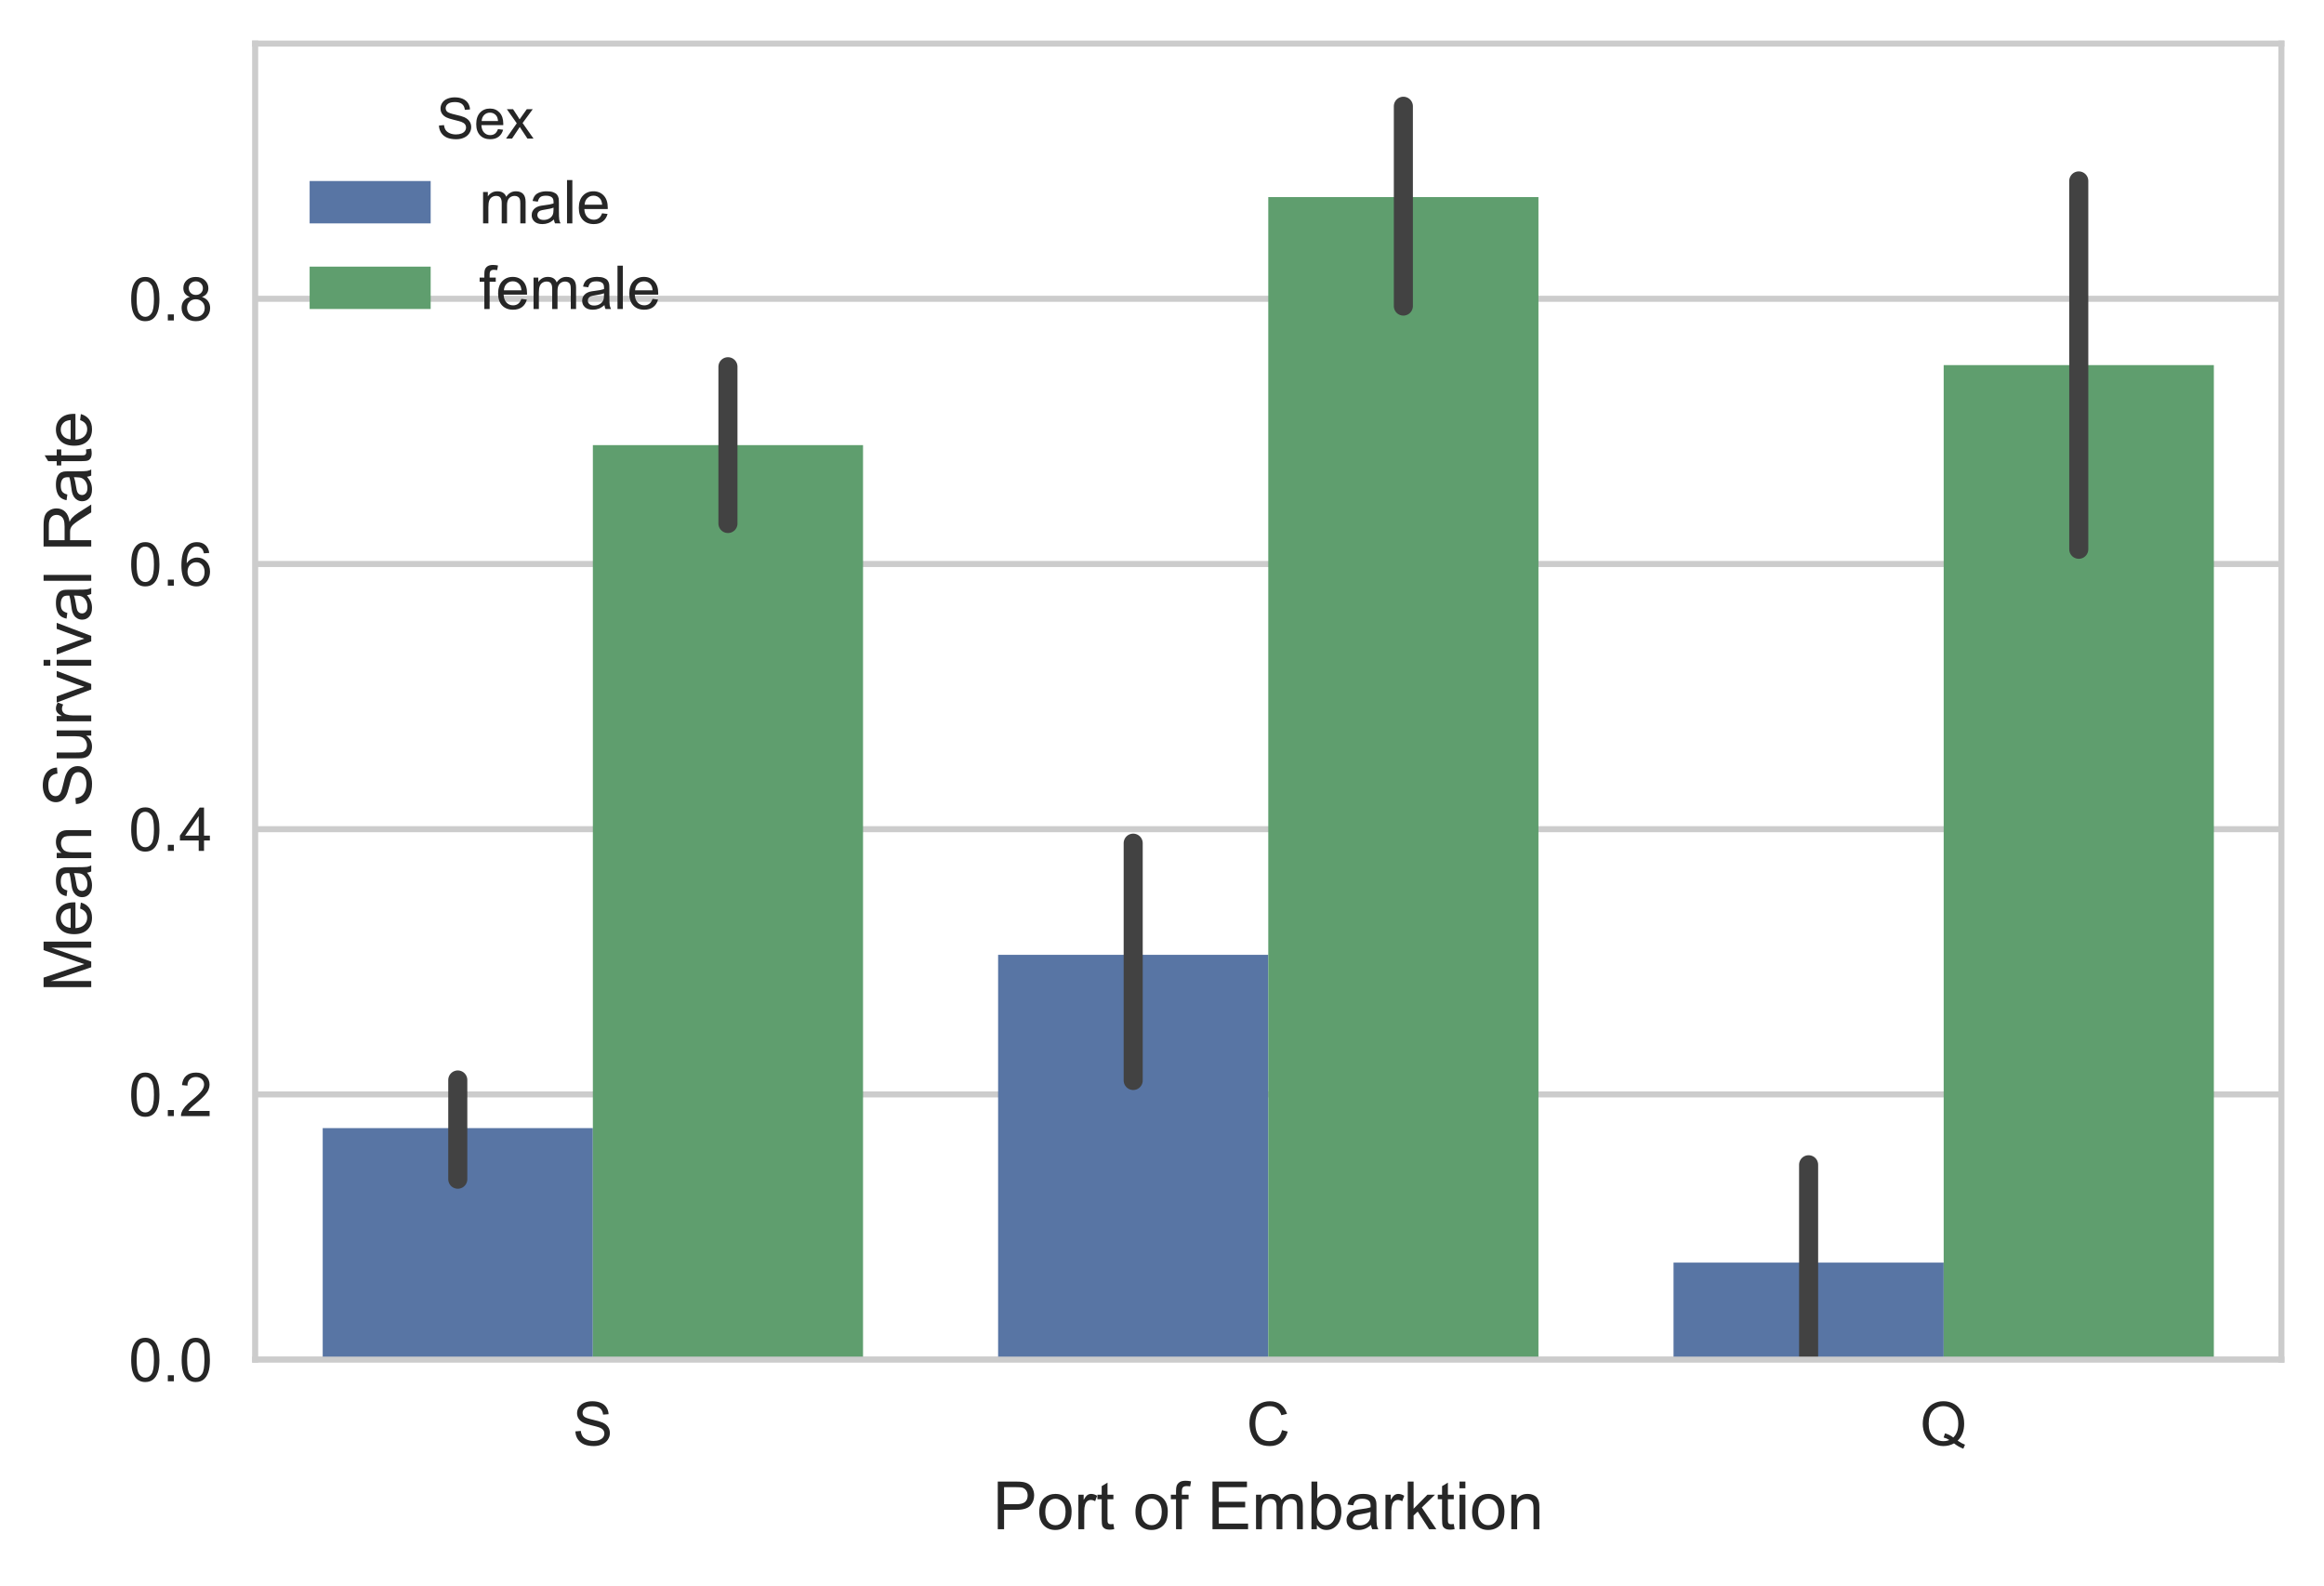
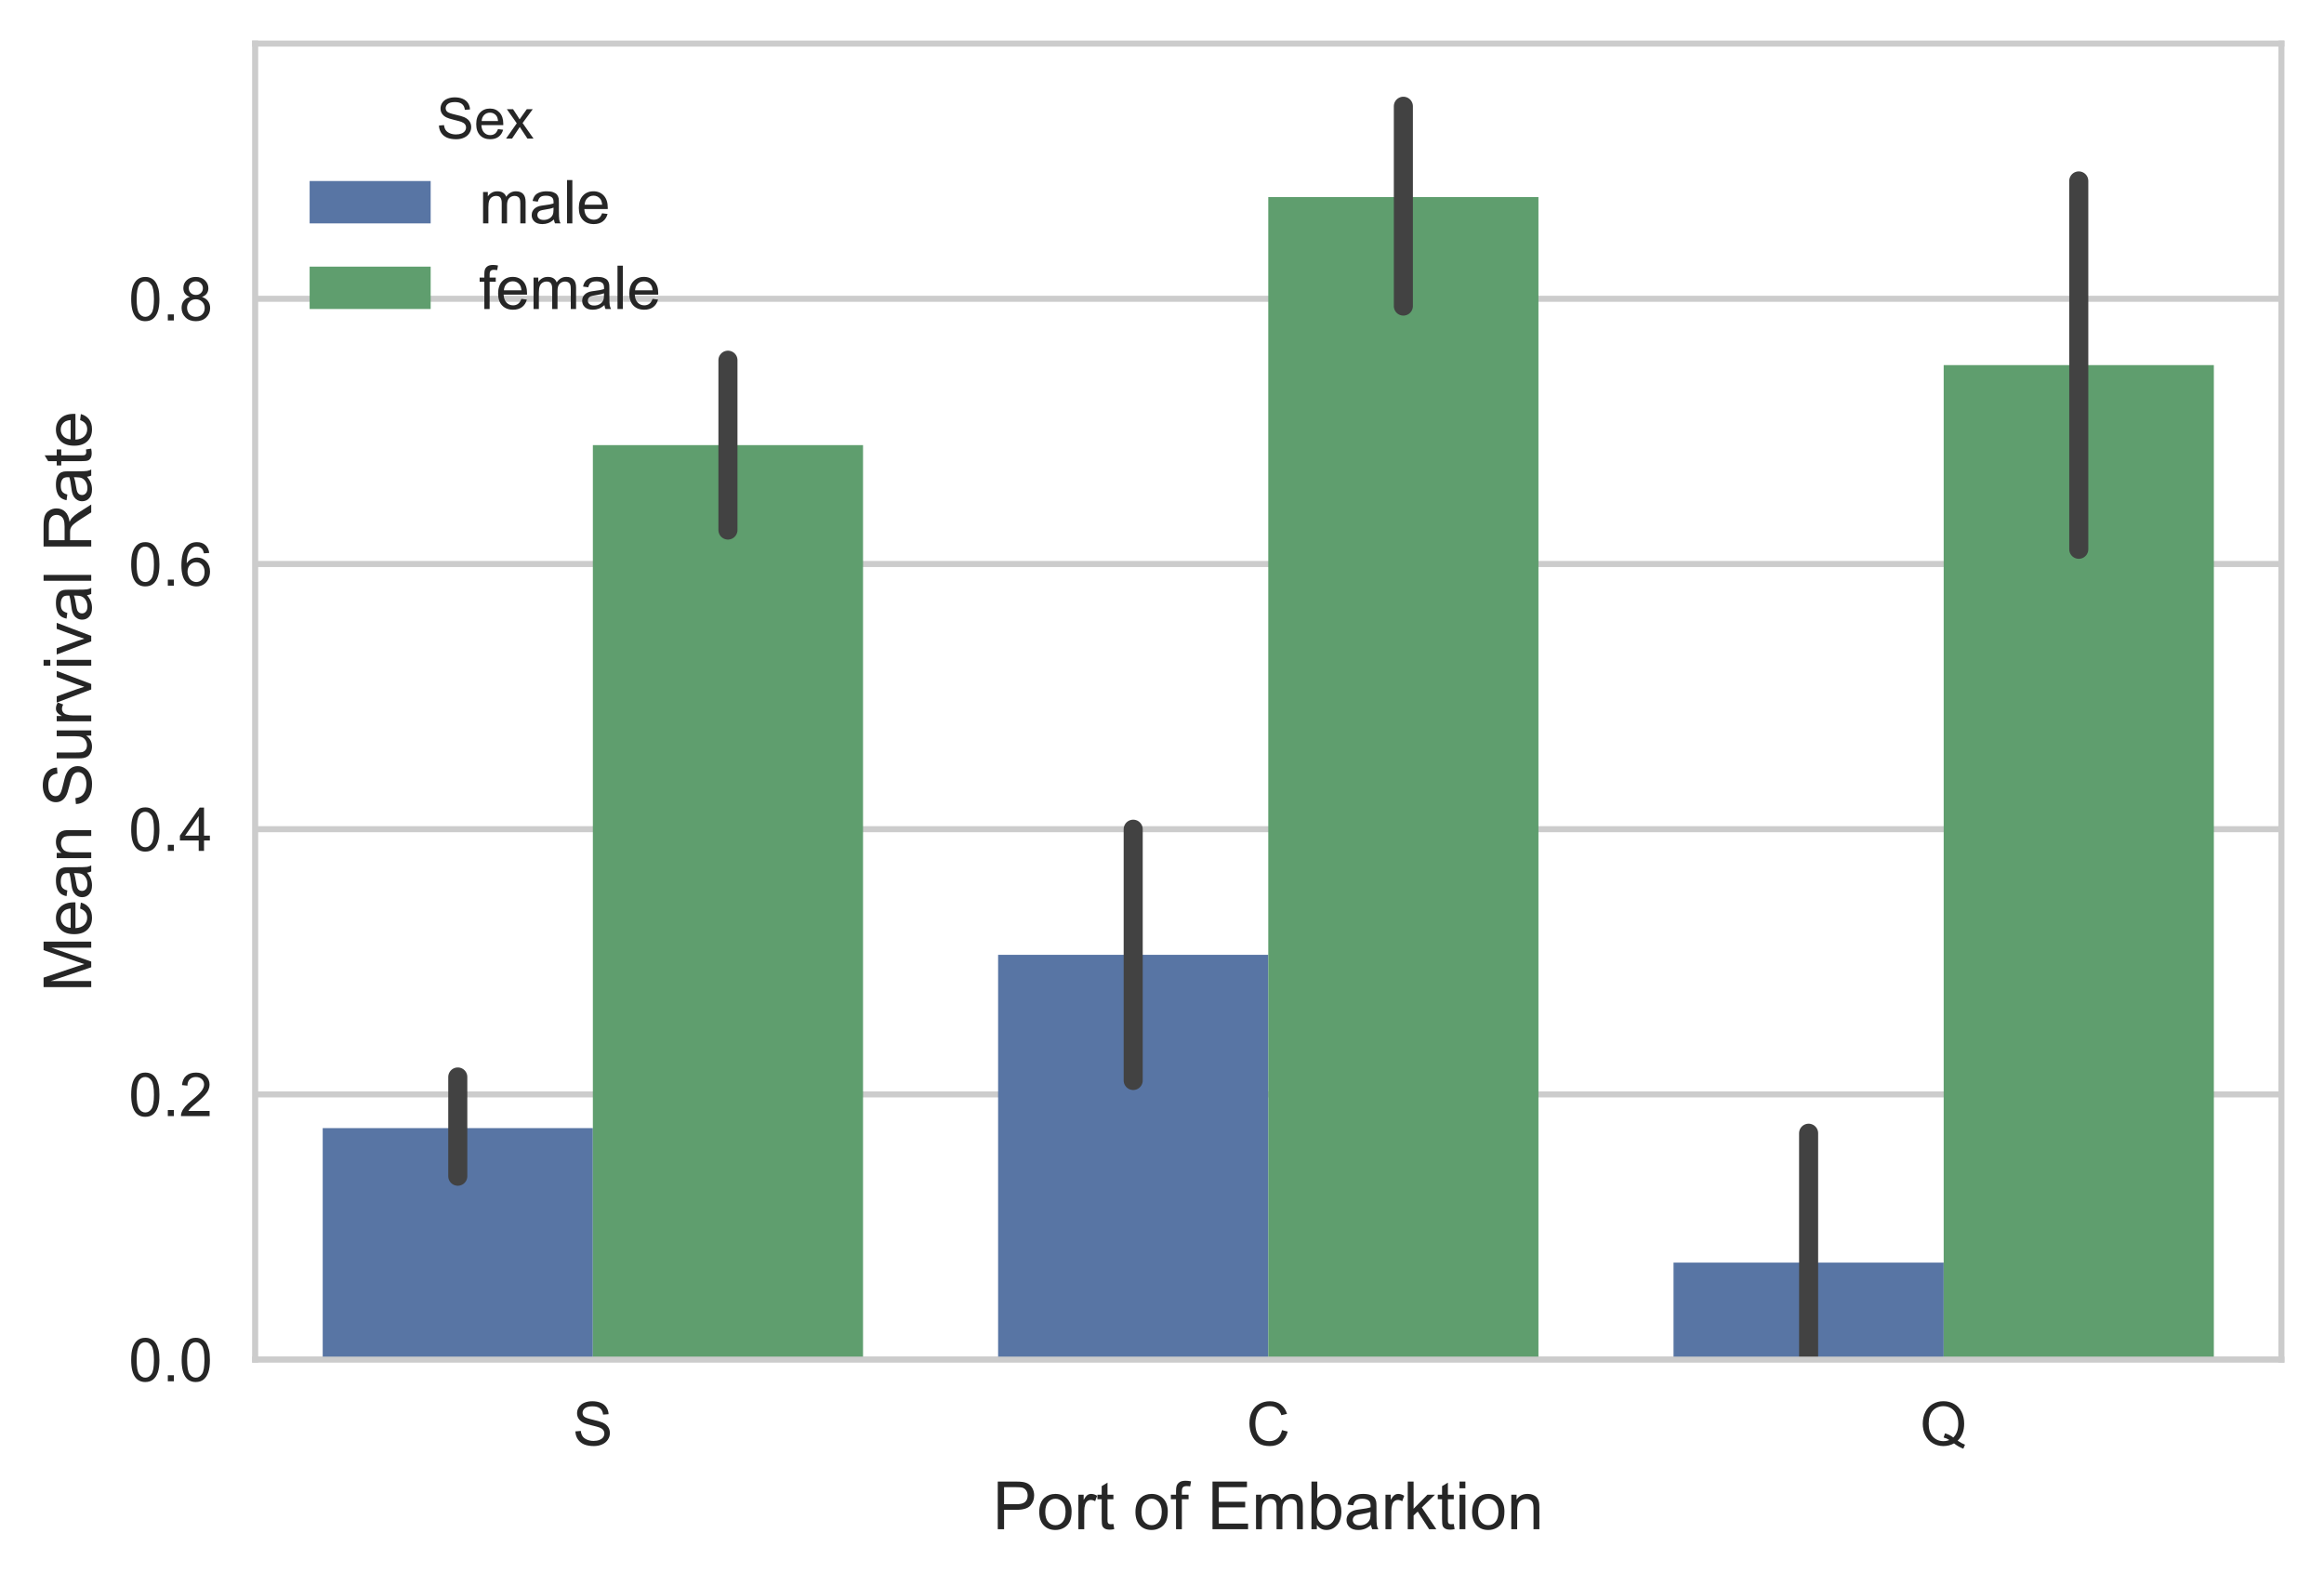
<svg xmlns="http://www.w3.org/2000/svg" xmlns:xlink="http://www.w3.org/1999/xlink" height="262pt" version="1.1" viewBox="0 0 384 262" width="384pt">
  <defs>
    <style type="text/css">
*{stroke-linecap:butt;stroke-linejoin:round;}
  </style>
  </defs>
  <g id="figure_1">
    <g id="patch_1">
      <path d="M 0 262.045  L 384.16 262.045  L 384.16 0  L 0 0  z " style="fill:#ffffff;" />
    </g>
    <g id="axes_1">
      <g id="patch_2">
        <path d="M 42.16 224.64  L 376.96 224.64  L 376.96 7.2  L 42.16 7.2  z " style="fill:#ffffff;" />
      </g>
      <g id="matplotlib.axis_1">
        <g id="xtick_1">
          <g id="line2d_1" />
          <g id="text_1">
            <defs>
              <path d="M 4.5 23  L 13.422 23.781  Q 14.062 18.406 16.375 14.969  Q 18.703 11.531 23.578 9.406  Q 28.469 7.281 34.578 7.281  Q 39.984 7.281 44.141 8.891  Q 48.297 10.5 50.312 13.297  Q 52.344 16.109 52.344 19.438  Q 52.344 22.797 50.391 25.312  Q 48.438 27.828 43.953 29.547  Q 41.062 30.672 31.203 33.031  Q 21.344 35.406 17.391 37.5  Q 12.25 40.188 9.734 44.156  Q 7.234 48.141 7.234 53.078  Q 7.234 58.5 10.297 63.203  Q 13.375 67.922 19.281 70.359  Q 25.203 72.797 32.422 72.797  Q 40.375 72.797 46.453 70.234  Q 52.547 67.672 55.812 62.688  Q 59.078 57.719 59.328 51.422  L 50.25 50.734  Q 49.516 57.516 45.281 60.984  Q 41.062 64.453 32.812 64.453  Q 24.219 64.453 20.281 61.297  Q 16.359 58.156 16.359 53.719  Q 16.359 49.859 19.141 47.359  Q 21.875 44.875 33.422 42.266  Q 44.969 39.656 49.266 37.703  Q 55.516 34.812 58.484 30.391  Q 61.469 25.984 61.469 20.219  Q 61.469 14.5 58.203 9.438  Q 54.938 4.391 48.797 1.578  Q 42.672 -1.219 35.016 -1.219  Q 25.297 -1.219 18.719 1.609  Q 12.156 4.438 8.422 10.125  Q 4.688 15.828 4.5 23  z " id="ArialMT-53" />
            </defs>
            <g style="fill:#262626;" transform="translate(94.62469 238.7978)scale(0.1 -0.1)">
              <use xlink:href="#ArialMT-53" />
            </g>
          </g>
        </g>
        <g id="xtick_2">
          <g id="line2d_2" />
          <g id="text_2">
            <defs>
              <path d="M 58.797 25.094  L 68.266 22.703  Q 65.281 11.031 57.547 4.906  Q 49.812 -1.219 38.625 -1.219  Q 27.047 -1.219 19.797 3.484  Q 12.547 8.203 8.766 17.141  Q 4.984 26.078 4.984 36.328  Q 4.984 47.516 9.25 55.828  Q 13.531 64.156 21.406 68.469  Q 29.297 72.797 38.766 72.797  Q 49.516 72.797 56.828 67.328  Q 64.156 61.859 67.047 51.953  L 57.719 49.75  Q 55.219 57.562 50.484 61.125  Q 45.75 64.703 38.578 64.703  Q 30.328 64.703 24.781 60.734  Q 19.234 56.781 16.984 50.109  Q 14.75 43.453 14.75 36.375  Q 14.75 27.25 17.406 20.438  Q 20.062 13.625 25.672 10.25  Q 31.297 6.891 37.844 6.891  Q 45.797 6.891 51.312 11.469  Q 56.844 16.062 58.797 25.094  z " id="ArialMT-43" />
            </defs>
            <g style="fill:#262626;" transform="translate(205.9489 238.7978)scale(0.1 -0.1)">
              <use xlink:href="#ArialMT-43" />
            </g>
          </g>
        </g>
        <g id="xtick_3">
          <g id="line2d_3" />
          <g id="text_3">
            <defs>
              <path d="M 61.969 7.672  Q 68.562 3.125 74.125 1.031  L 71.344 -5.562  Q 63.625 -2.781 55.953 3.219  Q 48 -1.219 38.375 -1.219  Q 28.656 -1.219 20.75 3.469  Q 12.844 8.156 8.562 16.641  Q 4.297 25.141 4.297 35.797  Q 4.297 46.391 8.594 55.078  Q 12.891 63.766 20.828 68.312  Q 28.766 72.859 38.578 72.859  Q 48.484 72.859 56.438 68.141  Q 64.406 63.422 68.578 54.953  Q 72.75 46.484 72.75 35.844  Q 72.75 27 70.062 19.938  Q 67.391 12.891 61.969 7.672  z M 41.109 19.781  Q 49.312 17.484 54.641 12.938  Q 62.984 20.562 62.984 35.844  Q 62.984 44.531 60.031 51.016  Q 57.078 57.516 51.391 61.109  Q 45.703 64.703 38.625 64.703  Q 28.031 64.703 21.047 57.453  Q 14.062 50.203 14.062 35.797  Q 14.062 21.828 20.969 14.359  Q 27.875 6.891 38.625 6.891  Q 43.703 6.891 48.188 8.797  Q 43.75 11.672 38.812 12.891  z " id="ArialMT-51" />
            </defs>
            <g style="fill:#262626;" transform="translate(317.2708 238.7978)scale(0.1 -0.1)">
              <use xlink:href="#ArialMT-51" />
            </g>
          </g>
        </g>
        <g id="text_4">
          <defs>
            <path d="M 7.719 0  L 7.719 71.578  L 34.719 71.578  Q 41.844 71.578 45.609 70.906  Q 50.875 70.016 54.438 67.547  Q 58.016 65.094 60.188 60.641  Q 62.359 56.203 62.359 50.875  Q 62.359 41.75 56.547 35.422  Q 50.734 29.109 35.547 29.109  L 17.188 29.109  L 17.188 0  z M 17.188 37.547  L 35.688 37.547  Q 44.875 37.547 48.734 40.969  Q 52.594 44.391 52.594 50.594  Q 52.594 55.078 50.312 58.266  Q 48.047 61.469 44.344 62.5  Q 41.938 63.141 35.5 63.141  L 17.188 63.141  z " id="ArialMT-50" />
            <path d="M 3.328 25.922  Q 3.328 40.328 11.328 47.266  Q 18.016 53.031 27.641 53.031  Q 38.328 53.031 45.109 46.016  Q 51.906 39.016 51.906 26.656  Q 51.906 16.656 48.906 10.906  Q 45.906 5.172 40.156 2  Q 34.422 -1.172 27.641 -1.172  Q 16.75 -1.172 10.031 5.812  Q 3.328 12.797 3.328 25.922  z M 12.359 25.922  Q 12.359 15.969 16.703 11.016  Q 21.047 6.062 27.641 6.062  Q 34.188 6.062 38.531 11.031  Q 42.875 16.016 42.875 26.219  Q 42.875 35.844 38.5 40.797  Q 34.125 45.75 27.641 45.75  Q 21.047 45.75 16.703 40.812  Q 12.359 35.891 12.359 25.922  z " id="ArialMT-6f" />
            <path d="M 6.5 0  L 6.5 51.859  L 14.406 51.859  L 14.406 44  Q 17.438 49.516 20 51.266  Q 22.562 53.031 25.641 53.031  Q 30.078 53.031 34.672 50.203  L 31.641 42.047  Q 28.422 43.953 25.203 43.953  Q 22.312 43.953 20.016 42.219  Q 17.719 40.484 16.75 37.406  Q 15.281 32.719 15.281 27.156  L 15.281 0  z " id="ArialMT-72" />
            <path d="M 25.781 7.859  L 27.047 0.094  Q 23.344 -0.688 20.406 -0.688  Q 15.625 -0.688 12.984 0.828  Q 10.359 2.344 9.281 4.812  Q 8.203 7.281 8.203 15.188  L 8.203 45.016  L 1.766 45.016  L 1.766 51.859  L 8.203 51.859  L 8.203 64.703  L 16.938 69.969  L 16.938 51.859  L 25.781 51.859  L 25.781 45.016  L 16.938 45.016  L 16.938 14.703  Q 16.938 10.938 17.406 9.859  Q 17.875 8.797 18.922 8.156  Q 19.969 7.516 21.922 7.516  Q 23.391 7.516 25.781 7.859  z " id="ArialMT-74" />
            <path id="ArialMT-20" />
            <path d="M 8.688 0  L 8.688 45.016  L 0.922 45.016  L 0.922 51.859  L 8.688 51.859  L 8.688 57.375  Q 8.688 62.594 9.625 65.141  Q 10.891 68.562 14.078 70.672  Q 17.281 72.797 23.047 72.797  Q 26.766 72.797 31.25 71.922  L 29.938 64.266  Q 27.203 64.75 24.75 64.75  Q 20.75 64.75 19.094 63.031  Q 17.438 61.328 17.438 56.641  L 17.438 51.859  L 27.547 51.859  L 27.547 45.016  L 17.438 45.016  L 17.438 0  z " id="ArialMT-66" />
            <path d="M 7.906 0  L 7.906 71.578  L 59.672 71.578  L 59.672 63.141  L 17.391 63.141  L 17.391 41.219  L 56.984 41.219  L 56.984 32.812  L 17.391 32.812  L 17.391 8.453  L 61.328 8.453  L 61.328 0  z " id="ArialMT-45" />
            <path d="M 6.594 0  L 6.594 51.859  L 14.453 51.859  L 14.453 44.578  Q 16.891 48.391 20.938 50.703  Q 25 53.031 30.172 53.031  Q 35.938 53.031 39.625 50.641  Q 43.312 48.25 44.828 43.953  Q 50.984 53.031 60.844 53.031  Q 68.562 53.031 72.703 48.75  Q 76.859 44.484 76.859 35.594  L 76.859 0  L 68.109 0  L 68.109 32.672  Q 68.109 37.938 67.25 40.25  Q 66.406 42.578 64.156 43.984  Q 61.922 45.406 58.891 45.406  Q 53.422 45.406 49.797 41.766  Q 46.188 38.141 46.188 30.125  L 46.188 0  L 37.406 0  L 37.406 33.688  Q 37.406 39.547 35.25 42.469  Q 33.109 45.406 28.219 45.406  Q 24.516 45.406 21.359 43.453  Q 18.219 41.5 16.797 37.734  Q 15.375 33.984 15.375 26.906  L 15.375 0  z " id="ArialMT-6d" />
            <path d="M 14.703 0  L 6.547 0  L 6.547 71.578  L 15.328 71.578  L 15.328 46.047  Q 20.906 53.031 29.547 53.031  Q 34.328 53.031 38.594 51.094  Q 42.875 49.172 45.625 45.672  Q 48.391 42.188 49.953 37.25  Q 51.516 32.328 51.516 26.703  Q 51.516 13.375 44.922 6.094  Q 38.328 -1.172 29.109 -1.172  Q 19.922 -1.172 14.703 6.5  z M 14.594 26.312  Q 14.594 17 17.141 12.844  Q 21.297 6.062 28.375 6.062  Q 34.125 6.062 38.328 11.062  Q 42.531 16.062 42.531 25.984  Q 42.531 36.141 38.5 40.969  Q 34.469 45.797 28.766 45.797  Q 23 45.797 18.797 40.797  Q 14.594 35.797 14.594 26.312  z " id="ArialMT-62" />
            <path d="M 40.438 6.391  Q 35.547 2.25 31.031 0.531  Q 26.516 -1.172 21.344 -1.172  Q 12.797 -1.172 8.203 3  Q 3.609 7.172 3.609 13.672  Q 3.609 17.484 5.344 20.625  Q 7.078 23.781 9.891 25.688  Q 12.703 27.594 16.219 28.562  Q 18.797 29.25 24.031 29.891  Q 34.672 31.156 39.703 32.906  Q 39.75 34.719 39.75 35.203  Q 39.75 40.578 37.25 42.781  Q 33.891 45.75 27.25 45.75  Q 21.047 45.75 18.094 43.578  Q 15.141 41.406 13.719 35.891  L 5.125 37.062  Q 6.297 42.578 8.984 45.969  Q 11.672 49.359 16.75 51.188  Q 21.828 53.031 28.516 53.031  Q 35.156 53.031 39.297 51.469  Q 43.453 49.906 45.406 47.531  Q 47.359 45.172 48.141 41.547  Q 48.578 39.312 48.578 33.453  L 48.578 21.734  Q 48.578 9.469 49.141 6.219  Q 49.703 2.984 51.375 0  L 42.188 0  Q 40.828 2.734 40.438 6.391  z M 39.703 26.031  Q 34.906 24.078 25.344 22.703  Q 19.922 21.922 17.672 20.938  Q 15.438 19.969 14.203 18.094  Q 12.984 16.219 12.984 13.922  Q 12.984 10.406 15.641 8.062  Q 18.312 5.719 23.438 5.719  Q 28.516 5.719 32.469 7.938  Q 36.422 10.156 38.281 14.016  Q 39.703 17 39.703 22.797  z " id="ArialMT-61" />
            <path d="M 6.641 0  L 6.641 71.578  L 15.438 71.578  L 15.438 30.766  L 36.234 51.859  L 47.609 51.859  L 27.781 32.625  L 49.609 0  L 38.766 0  L 21.625 26.516  L 15.438 20.562  L 15.438 0  z " id="ArialMT-6b" />
            <path d="M 6.641 61.469  L 6.641 71.578  L 15.438 71.578  L 15.438 61.469  z M 6.641 0  L 6.641 51.859  L 15.438 51.859  L 15.438 0  z " id="ArialMT-69" />
            <path d="M 6.594 0  L 6.594 51.859  L 14.5 51.859  L 14.5 44.484  Q 20.219 53.031 31 53.031  Q 35.688 53.031 39.625 51.344  Q 43.562 49.656 45.516 46.922  Q 47.469 44.188 48.25 40.438  Q 48.734 37.984 48.734 31.891  L 48.734 0  L 39.938 0  L 39.938 31.547  Q 39.938 36.922 38.906 39.578  Q 37.891 42.234 35.281 43.812  Q 32.672 45.406 29.156 45.406  Q 23.531 45.406 19.453 41.844  Q 15.375 38.281 15.375 28.328  L 15.375 0  z " id="ArialMT-6e" />
          </defs>
          <g style="fill:#262626;" transform="translate(164.0155 252.6589)scale(0.11 -0.11)">
            <use xlink:href="#ArialMT-50" />
            <use x="66.699" xlink:href="#ArialMT-6f" />
            <use x="122.314" xlink:href="#ArialMT-72" />
            <use x="155.615" xlink:href="#ArialMT-74" />
            <use x="183.398" xlink:href="#ArialMT-20" />
            <use x="211.182" xlink:href="#ArialMT-6f" />
            <use x="266.797" xlink:href="#ArialMT-66" />
            <use x="294.58" xlink:href="#ArialMT-20" />
            <use x="322.363" xlink:href="#ArialMT-45" />
            <use x="389.062" xlink:href="#ArialMT-6d" />
            <use x="472.363" xlink:href="#ArialMT-62" />
            <use x="527.979" xlink:href="#ArialMT-61" />
            <use x="583.594" xlink:href="#ArialMT-72" />
            <use x="616.895" xlink:href="#ArialMT-6b" />
            <use x="666.895" xlink:href="#ArialMT-74" />
            <use x="694.678" xlink:href="#ArialMT-69" />
            <use x="716.895" xlink:href="#ArialMT-6f" />
            <use x="772.51" xlink:href="#ArialMT-6e" />
          </g>
        </g>
      </g>
      <g id="matplotlib.axis_2">
        <g id="ytick_1">
          <g id="line2d_4">
-             <path clip-path="url(#p869aca78cd)" d="M 42.16 224.64  L 376.96 224.64  " style="fill:none;stroke:#cccccc;stroke-linecap:round;" />
+             <path clip-path="url(#pdbc6d3c815)" d="M 42.16 224.64  L 376.96 224.64  " style="fill:none;stroke:#cccccc;stroke-linecap:round;" />
          </g>
          <g id="line2d_5" />
          <g id="text_5">
            <defs>
              <path d="M 4.156 35.297  Q 4.156 48 6.766 55.734  Q 9.375 63.484 14.516 67.672  Q 19.672 71.875 27.484 71.875  Q 33.25 71.875 37.594 69.547  Q 41.938 67.234 44.766 62.859  Q 47.609 58.5 49.219 52.219  Q 50.828 45.953 50.828 35.297  Q 50.828 22.703 48.234 14.969  Q 45.656 7.234 40.5 3  Q 35.359 -1.219 27.484 -1.219  Q 17.141 -1.219 11.234 6.203  Q 4.156 15.141 4.156 35.297  z M 13.188 35.297  Q 13.188 17.672 17.312 11.828  Q 21.438 6 27.484 6  Q 33.547 6 37.672 11.859  Q 41.797 17.719 41.797 35.297  Q 41.797 52.984 37.672 58.781  Q 33.547 64.594 27.391 64.594  Q 21.344 64.594 17.719 59.469  Q 13.188 52.938 13.188 35.297  z " id="ArialMT-30" />
              <path d="M 9.078 0  L 9.078 10.016  L 19.094 10.016  L 19.094 0  z " id="ArialMT-2e" />
            </defs>
            <g style="fill:#262626;" transform="translate(21.25984 228.2189)scale(0.1 -0.1)">
              <use xlink:href="#ArialMT-30" />
              <use x="55.615" xlink:href="#ArialMT-2e" />
              <use x="83.398" xlink:href="#ArialMT-30" />
            </g>
          </g>
        </g>
        <g id="ytick_2">
          <g id="line2d_6">
-             <path clip-path="url(#p869aca78cd)" d="M 42.16 180.822  L 376.96 180.822  " style="fill:none;stroke:#cccccc;stroke-linecap:round;" />
+             <path clip-path="url(#pdbc6d3c815)" d="M 42.16 180.822  L 376.96 180.822  " style="fill:none;stroke:#cccccc;stroke-linecap:round;" />
          </g>
          <g id="line2d_7" />
          <g id="text_6">
            <defs>
              <path d="M 50.344 8.453  L 50.344 0  L 3.031 0  Q 2.938 3.172 4.047 6.109  Q 5.859 10.938 9.828 15.625  Q 13.812 20.312 21.344 26.469  Q 33.016 36.031 37.109 41.625  Q 41.219 47.219 41.219 52.203  Q 41.219 57.422 37.469 61  Q 33.734 64.594 27.734 64.594  Q 21.391 64.594 17.578 60.781  Q 13.766 56.984 13.719 50.25  L 4.688 51.172  Q 5.609 61.281 11.656 66.578  Q 17.719 71.875 27.938 71.875  Q 38.234 71.875 44.234 66.156  Q 50.25 60.453 50.25 52  Q 50.25 47.703 48.484 43.547  Q 46.734 39.406 42.656 34.812  Q 38.578 30.219 29.109 22.219  Q 21.188 15.578 18.938 13.203  Q 16.703 10.844 15.234 8.453  z " id="ArialMT-32" />
            </defs>
            <g style="fill:#262626;" transform="translate(21.25984 184.4008)scale(0.1 -0.1)">
              <use xlink:href="#ArialMT-30" />
              <use x="55.615" xlink:href="#ArialMT-2e" />
              <use x="83.398" xlink:href="#ArialMT-32" />
            </g>
          </g>
        </g>
        <g id="ytick_3">
          <g id="line2d_8">
-             <path clip-path="url(#p869aca78cd)" d="M 42.16 137.004  L 376.96 137.004  " style="fill:none;stroke:#cccccc;stroke-linecap:round;" />
+             <path clip-path="url(#pdbc6d3c815)" d="M 42.16 137.004  L 376.96 137.004  " style="fill:none;stroke:#cccccc;stroke-linecap:round;" />
          </g>
          <g id="line2d_9" />
          <g id="text_7">
            <defs>
              <path d="M 32.328 0  L 32.328 17.141  L 1.266 17.141  L 1.266 25.203  L 33.938 71.578  L 41.109 71.578  L 41.109 25.203  L 50.781 25.203  L 50.781 17.141  L 41.109 17.141  L 41.109 0  z M 32.328 25.203  L 32.328 57.469  L 9.906 25.203  z " id="ArialMT-34" />
            </defs>
            <g style="fill:#262626;" transform="translate(21.25984 140.5826)scale(0.1 -0.1)">
              <use xlink:href="#ArialMT-30" />
              <use x="55.615" xlink:href="#ArialMT-2e" />
              <use x="83.398" xlink:href="#ArialMT-34" />
            </g>
          </g>
        </g>
        <g id="ytick_4">
          <g id="line2d_10">
-             <path clip-path="url(#p869aca78cd)" d="M 42.16 93.186  L 376.96 93.186  " style="fill:none;stroke:#cccccc;stroke-linecap:round;" />
+             <path clip-path="url(#pdbc6d3c815)" d="M 42.16 93.186  L 376.96 93.186  " style="fill:none;stroke:#cccccc;stroke-linecap:round;" />
          </g>
          <g id="line2d_11" />
          <g id="text_8">
            <defs>
              <path d="M 49.75 54.047  L 41.016 53.375  Q 39.844 58.547 37.703 60.891  Q 34.125 64.656 28.906 64.656  Q 24.703 64.656 21.531 62.312  Q 17.391 59.281 14.984 53.469  Q 12.594 47.656 12.5 36.922  Q 15.672 41.75 20.266 44.094  Q 24.859 46.438 29.891 46.438  Q 38.672 46.438 44.844 39.969  Q 51.031 33.5 51.031 23.25  Q 51.031 16.5 48.125 10.719  Q 45.219 4.938 40.141 1.859  Q 35.062 -1.219 28.609 -1.219  Q 17.625 -1.219 10.688 6.859  Q 3.766 14.938 3.766 33.5  Q 3.766 54.25 11.422 63.672  Q 18.109 71.875 29.438 71.875  Q 37.891 71.875 43.281 67.141  Q 48.688 62.406 49.75 54.047  z M 13.875 23.188  Q 13.875 18.656 15.797 14.5  Q 17.719 10.359 21.188 8.172  Q 24.656 6 28.469 6  Q 34.031 6 38.031 10.484  Q 42.047 14.984 42.047 22.703  Q 42.047 30.125 38.078 34.391  Q 34.125 38.672 28.125 38.672  Q 22.172 38.672 18.016 34.391  Q 13.875 30.125 13.875 23.188  z " id="ArialMT-36" />
            </defs>
            <g style="fill:#262626;" transform="translate(21.25984 96.7645)scale(0.1 -0.1)">
              <use xlink:href="#ArialMT-30" />
              <use x="55.615" xlink:href="#ArialMT-2e" />
              <use x="83.398" xlink:href="#ArialMT-36" />
            </g>
          </g>
        </g>
        <g id="ytick_5">
          <g id="line2d_12">
-             <path clip-path="url(#p869aca78cd)" d="M 42.16 49.367  L 376.96 49.367  " style="fill:none;stroke:#cccccc;stroke-linecap:round;" />
+             <path clip-path="url(#pdbc6d3c815)" d="M 42.16 49.367  L 376.96 49.367  " style="fill:none;stroke:#cccccc;stroke-linecap:round;" />
          </g>
          <g id="line2d_13" />
          <g id="text_9">
            <defs>
              <path d="M 17.672 38.812  Q 12.203 40.828 9.562 44.531  Q 6.938 48.25 6.938 53.422  Q 6.938 61.234 12.547 66.547  Q 18.172 71.875 27.484 71.875  Q 36.859 71.875 42.578 66.422  Q 48.297 60.984 48.297 53.172  Q 48.297 48.188 45.672 44.5  Q 43.062 40.828 37.75 38.812  Q 44.344 36.672 47.781 31.875  Q 51.219 27.094 51.219 20.453  Q 51.219 11.281 44.719 5.031  Q 38.234 -1.219 27.641 -1.219  Q 17.047 -1.219 10.547 5.047  Q 4.047 11.328 4.047 20.703  Q 4.047 27.688 7.594 32.391  Q 11.141 37.109 17.672 38.812  z M 15.922 53.719  Q 15.922 48.641 19.188 45.406  Q 22.469 42.188 27.688 42.188  Q 32.766 42.188 36.016 45.375  Q 39.266 48.578 39.266 53.219  Q 39.266 58.062 35.906 61.359  Q 32.562 64.656 27.594 64.656  Q 22.562 64.656 19.234 61.422  Q 15.922 58.203 15.922 53.719  z M 13.094 20.656  Q 13.094 16.891 14.875 13.375  Q 16.656 9.859 20.172 7.922  Q 23.688 6 27.734 6  Q 34.031 6 38.125 10.047  Q 42.234 14.109 42.234 20.359  Q 42.234 26.703 38.016 30.859  Q 33.797 35.016 27.438 35.016  Q 21.234 35.016 17.156 30.906  Q 13.094 26.812 13.094 20.656  z " id="ArialMT-38" />
            </defs>
            <g style="fill:#262626;" transform="translate(21.25984 52.94636)scale(0.1 -0.1)">
              <use xlink:href="#ArialMT-30" />
              <use x="55.615" xlink:href="#ArialMT-2e" />
              <use x="83.398" xlink:href="#ArialMT-38" />
            </g>
          </g>
        </g>
        <g id="text_10">
          <defs>
            <path d="M 7.422 0  L 7.422 71.578  L 21.688 71.578  L 38.625 20.906  Q 40.969 13.812 42.047 10.297  Q 43.266 14.203 45.844 21.781  L 62.984 71.578  L 75.734 71.578  L 75.734 0  L 66.609 0  L 66.609 59.906  L 45.797 0  L 37.25 0  L 16.547 60.938  L 16.547 0  z " id="ArialMT-4d" />
            <path d="M 42.094 16.703  L 51.172 15.578  Q 49.031 7.625 43.219 3.219  Q 37.406 -1.172 28.375 -1.172  Q 17 -1.172 10.328 5.828  Q 3.656 12.844 3.656 25.484  Q 3.656 38.578 10.391 45.797  Q 17.141 53.031 27.875 53.031  Q 38.281 53.031 44.875 45.953  Q 51.469 38.875 51.469 26.031  Q 51.469 25.25 51.422 23.688  L 12.75 23.688  Q 13.234 15.141 17.578 10.594  Q 21.922 6.062 28.422 6.062  Q 33.25 6.062 36.672 8.594  Q 40.094 11.141 42.094 16.703  z M 13.234 30.906  L 42.188 30.906  Q 41.609 37.453 38.875 40.719  Q 34.672 45.797 27.984 45.797  Q 21.922 45.797 17.797 41.75  Q 13.672 37.703 13.234 30.906  z " id="ArialMT-65" />
            <path d="M 40.578 0  L 40.578 7.625  Q 34.516 -1.172 24.125 -1.172  Q 19.531 -1.172 15.547 0.578  Q 11.578 2.344 9.641 5  Q 7.719 7.672 6.938 11.531  Q 6.391 14.109 6.391 19.734  L 6.391 51.859  L 15.188 51.859  L 15.188 23.094  Q 15.188 16.219 15.719 13.812  Q 16.547 10.359 19.234 8.375  Q 21.922 6.391 25.875 6.391  Q 29.828 6.391 33.297 8.422  Q 36.766 10.453 38.203 13.938  Q 39.656 17.438 39.656 24.078  L 39.656 51.859  L 48.438 51.859  L 48.438 0  z " id="ArialMT-75" />
            <path d="M 21 0  L 1.266 51.859  L 10.547 51.859  L 21.688 20.797  Q 23.484 15.766 25 10.359  Q 26.172 14.453 28.266 20.219  L 39.797 51.859  L 48.828 51.859  L 29.203 0  z " id="ArialMT-76" />
            <path d="M 6.391 0  L 6.391 71.578  L 15.188 71.578  L 15.188 0  z " id="ArialMT-6c" />
            <path d="M 7.859 0  L 7.859 71.578  L 39.594 71.578  Q 49.172 71.578 54.141 69.641  Q 59.125 67.719 62.109 62.828  Q 65.094 57.953 65.094 52.047  Q 65.094 44.438 60.156 39.203  Q 55.219 33.984 44.922 32.562  Q 48.688 30.766 50.641 29  Q 54.781 25.203 58.5 19.484  L 70.953 0  L 59.031 0  L 49.562 14.891  Q 45.406 21.344 42.719 24.75  Q 40.047 28.172 37.922 29.531  Q 35.797 30.906 33.594 31.453  Q 31.984 31.781 28.328 31.781  L 17.328 31.781  L 17.328 0  z M 17.328 39.984  L 37.703 39.984  Q 44.188 39.984 47.844 41.328  Q 51.516 42.672 53.422 45.625  Q 55.328 48.578 55.328 52.047  Q 55.328 57.125 51.641 60.391  Q 47.953 63.672 39.984 63.672  L 17.328 63.672  z " id="ArialMT-52" />
          </defs>
          <g style="fill:#262626;" transform="translate(15.07359 163.9109)rotate(-90)scale(0.11 -0.11)">
            <use xlink:href="#ArialMT-4d" />
            <use x="83.301" xlink:href="#ArialMT-65" />
            <use x="138.916" xlink:href="#ArialMT-61" />
            <use x="194.531" xlink:href="#ArialMT-6e" />
            <use x="250.146" xlink:href="#ArialMT-20" />
            <use x="277.93" xlink:href="#ArialMT-53" />
            <use x="344.629" xlink:href="#ArialMT-75" />
            <use x="400.244" xlink:href="#ArialMT-72" />
            <use x="433.545" xlink:href="#ArialMT-76" />
            <use x="483.545" xlink:href="#ArialMT-69" />
            <use x="505.762" xlink:href="#ArialMT-76" />
            <use x="555.762" xlink:href="#ArialMT-61" />
            <use x="611.377" xlink:href="#ArialMT-6c" />
            <use x="633.594" xlink:href="#ArialMT-20" />
            <use x="661.377" xlink:href="#ArialMT-52" />
            <use x="733.594" xlink:href="#ArialMT-61" />
            <use x="789.209" xlink:href="#ArialMT-74" />
            <use x="816.992" xlink:href="#ArialMT-65" />
          </g>
        </g>
      </g>
      <g id="patch_3">
-         <path clip-path="url(#p869aca78cd)" d="M 53.32 224.64  L 97.96 224.64  L 97.96 186.386  L 53.32 186.386  z " style="fill:#5875a4;" />
+         <path clip-path="url(#pdbc6d3c815)" d="M 53.32 224.64  L 97.96 224.64  L 97.96 186.386  L 53.32 186.386  z " style="fill:#5875a4;" />
      </g>
      <g id="patch_4">
-         <path clip-path="url(#p869aca78cd)" d="M 164.92 224.64  L 209.56 224.64  L 209.56 157.76  L 164.92 157.76  z " style="fill:#5875a4;" />
+         <path clip-path="url(#pdbc6d3c815)" d="M 164.92 224.64  L 209.56 224.64  L 209.56 157.76  L 164.92 157.76  z " style="fill:#5875a4;" />
      </g>
      <g id="patch_5">
-         <path clip-path="url(#p869aca78cd)" d="M 276.52 224.64  L 321.16 224.64  L 321.16 208.609  L 276.52 208.609  z " style="fill:#5875a4;" />
+         <path clip-path="url(#pdbc6d3c815)" d="M 276.52 224.64  L 321.16 224.64  L 321.16 208.609  L 276.52 208.609  z " style="fill:#5875a4;" />
      </g>
      <g id="patch_6">
-         <path clip-path="url(#p869aca78cd)" d="M 97.96 224.64  L 142.6 224.64  L 142.6 73.543  L 97.96 73.543  z " style="fill:#5f9e6e;" />
+         <path clip-path="url(#pdbc6d3c815)" d="M 97.96 224.64  L 142.6 224.64  L 142.6 73.543  L 97.96 73.543  z " style="fill:#5f9e6e;" />
      </g>
      <g id="patch_7">
-         <path clip-path="url(#p869aca78cd)" d="M 209.56 224.64  L 254.2 224.64  L 254.2 32.56  L 209.56 32.56  z " style="fill:#5f9e6e;" />
+         <path clip-path="url(#pdbc6d3c815)" d="M 209.56 224.64  L 254.2 224.64  L 254.2 32.56  L 209.56 32.56  z " style="fill:#5f9e6e;" />
      </g>
      <g id="patch_8">
-         <path clip-path="url(#p869aca78cd)" d="M 321.16 224.64  L 365.8 224.64  L 365.8 60.322  L 321.16 60.322  z " style="fill:#5f9e6e;" />
+         <path clip-path="url(#pdbc6d3c815)" d="M 321.16 224.64  L 365.8 224.64  L 365.8 60.322  L 321.16 60.322  z " style="fill:#5f9e6e;" />
      </g>
      <g id="line2d_14">
-         <path clip-path="url(#p869aca78cd)" d="M 75.64 194.832  L 75.64 178.437  " style="fill:none;stroke:#424242;stroke-linecap:round;stroke-width:3.15;" />
+         <path clip-path="url(#pdbc6d3c815)" d="M 75.64 194.335  L 75.64 177.94  " style="fill:none;stroke:#424242;stroke-linecap:round;stroke-width:3.15;" />
      </g>
      <g id="line2d_15">
-         <path clip-path="url(#p869aca78cd)" d="M 187.24 178.516  L 187.24 139.31  " style="fill:none;stroke:#424242;stroke-linecap:round;stroke-width:3.15;" />
+         <path clip-path="url(#pdbc6d3c815)" d="M 187.24 178.516  L 187.24 137.004  " style="fill:none;stroke:#424242;stroke-linecap:round;stroke-width:3.15;" />
      </g>
      <g id="line2d_16">
-         <path clip-path="url(#p869aca78cd)" d="M 298.84 224.64  L 298.84 192.444  " style="fill:none;stroke:#424242;stroke-linecap:round;stroke-width:3.15;" />
+         <path clip-path="url(#pdbc6d3c815)" d="M 298.84 224.64  L 298.84 187.234  " style="fill:none;stroke:#424242;stroke-linecap:round;stroke-width:3.15;" />
      </g>
      <g id="line2d_17">
-         <path clip-path="url(#p869aca78cd)" d="M 120.28 86.494  L 120.28 60.592  " style="fill:none;stroke:#424242;stroke-linecap:round;stroke-width:3.15;" />
+         <path clip-path="url(#pdbc6d3c815)" d="M 120.28 87.573  L 120.28 59.513  " style="fill:none;stroke:#424242;stroke-linecap:round;stroke-width:3.15;" />
      </g>
      <g id="line2d_18">
-         <path clip-path="url(#p869aca78cd)" d="M 231.88 50.568  L 231.88 17.554  " style="fill:none;stroke:#424242;stroke-linecap:round;stroke-width:3.15;" />
+         <path clip-path="url(#pdbc6d3c815)" d="M 231.88 50.568  L 231.88 17.554  " style="fill:none;stroke:#424242;stroke-linecap:round;stroke-width:3.15;" />
      </g>
      <g id="line2d_19">
-         <path clip-path="url(#p869aca78cd)" d="M 343.48 90.751  L 343.48 29.893  " style="fill:none;stroke:#424242;stroke-linecap:round;stroke-width:3.15;" />
+         <path clip-path="url(#pdbc6d3c815)" d="M 343.48 90.751  L 343.48 29.893  " style="fill:none;stroke:#424242;stroke-linecap:round;stroke-width:3.15;" />
      </g>
      <g id="patch_9">
        <path d="M 42.16 224.64  L 42.16 7.2  " style="fill:none;stroke:#cccccc;stroke-linecap:square;stroke-linejoin:miter;" />
      </g>
      <g id="patch_10">
        <path d="M 376.96 224.64  L 376.96 7.2  " style="fill:none;stroke:#cccccc;stroke-linecap:square;stroke-linejoin:miter;" />
      </g>
      <g id="patch_11">
        <path d="M 42.16 224.64  L 376.96 224.64  " style="fill:none;stroke:#cccccc;stroke-linecap:square;stroke-linejoin:miter;" />
      </g>
      <g id="patch_12">
        <path d="M 42.16 7.2  L 376.96 7.2  " style="fill:none;stroke:#cccccc;stroke-linecap:square;stroke-linejoin:miter;" />
      </g>
      <g id="legend_1">
        <g id="text_11">
          <defs>
            <path d="M 0.734 0  L 19.672 26.953  L 2.156 51.859  L 13.141 51.859  L 21.094 39.703  Q 23.344 36.234 24.703 33.891  Q 26.859 37.109 28.656 39.594  L 37.406 51.859  L 47.906 51.859  L 29.984 27.438  L 49.266 0  L 38.484 0  L 27.828 16.109  L 25 20.453  L 11.375 0  z " id="ArialMT-78" />
          </defs>
          <g style="fill:#262626;" transform="translate(72.11048 22.89256)scale(0.0935 -0.0935)">
            <use xlink:href="#ArialMT-53" />
            <use x="66.699" xlink:href="#ArialMT-65" />
            <use x="122.314" xlink:href="#ArialMT-78" />
          </g>
        </g>
        <g id="patch_13">
          <path d="M 51.16 36.909  L 71.16 36.909  L 71.16 29.909  L 51.16 29.909  z " style="fill:#5875a4;" />
        </g>
        <g id="text_12">
          <g style="fill:#262626;" transform="translate(79.15984 36.90868)scale(0.1 -0.1)">
            <use xlink:href="#ArialMT-6d" />
            <use x="83.301" xlink:href="#ArialMT-61" />
            <use x="138.916" xlink:href="#ArialMT-6c" />
            <use x="161.133" xlink:href="#ArialMT-65" />
          </g>
        </g>
        <g id="patch_14">
          <path d="M 51.16 51.054  L 71.16 51.054  L 71.16 44.054  L 51.16 44.054  z " style="fill:#5f9e6e;" />
        </g>
        <g id="text_13">
          <g style="fill:#262626;" transform="translate(79.15984 51.05399)scale(0.1 -0.1)">
            <use xlink:href="#ArialMT-66" />
            <use x="27.783" xlink:href="#ArialMT-65" />
            <use x="83.398" xlink:href="#ArialMT-6d" />
            <use x="166.699" xlink:href="#ArialMT-61" />
            <use x="222.314" xlink:href="#ArialMT-6c" />
            <use x="244.531" xlink:href="#ArialMT-65" />
          </g>
        </g>
      </g>
    </g>
  </g>
  <defs>
-     <clipPath id="p869aca78cd">
+     <clipPath id="pdbc6d3c815">
      <rect height="217.44" width="334.8" x="42.16" y="7.2" />
    </clipPath>
  </defs>
</svg>
